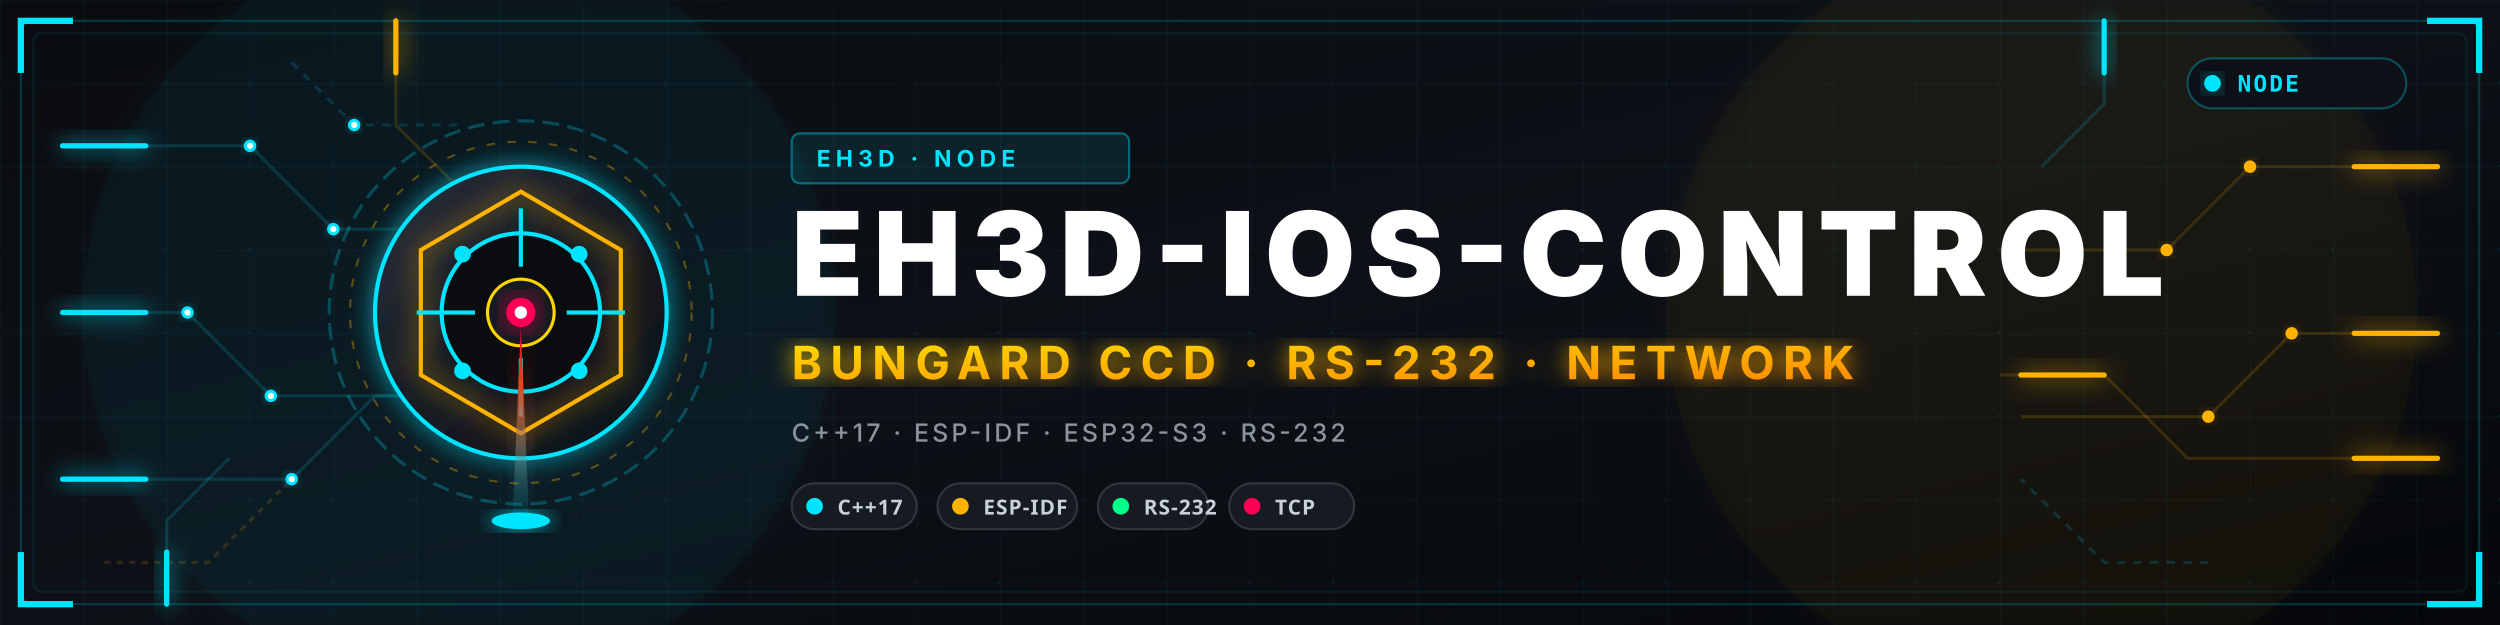
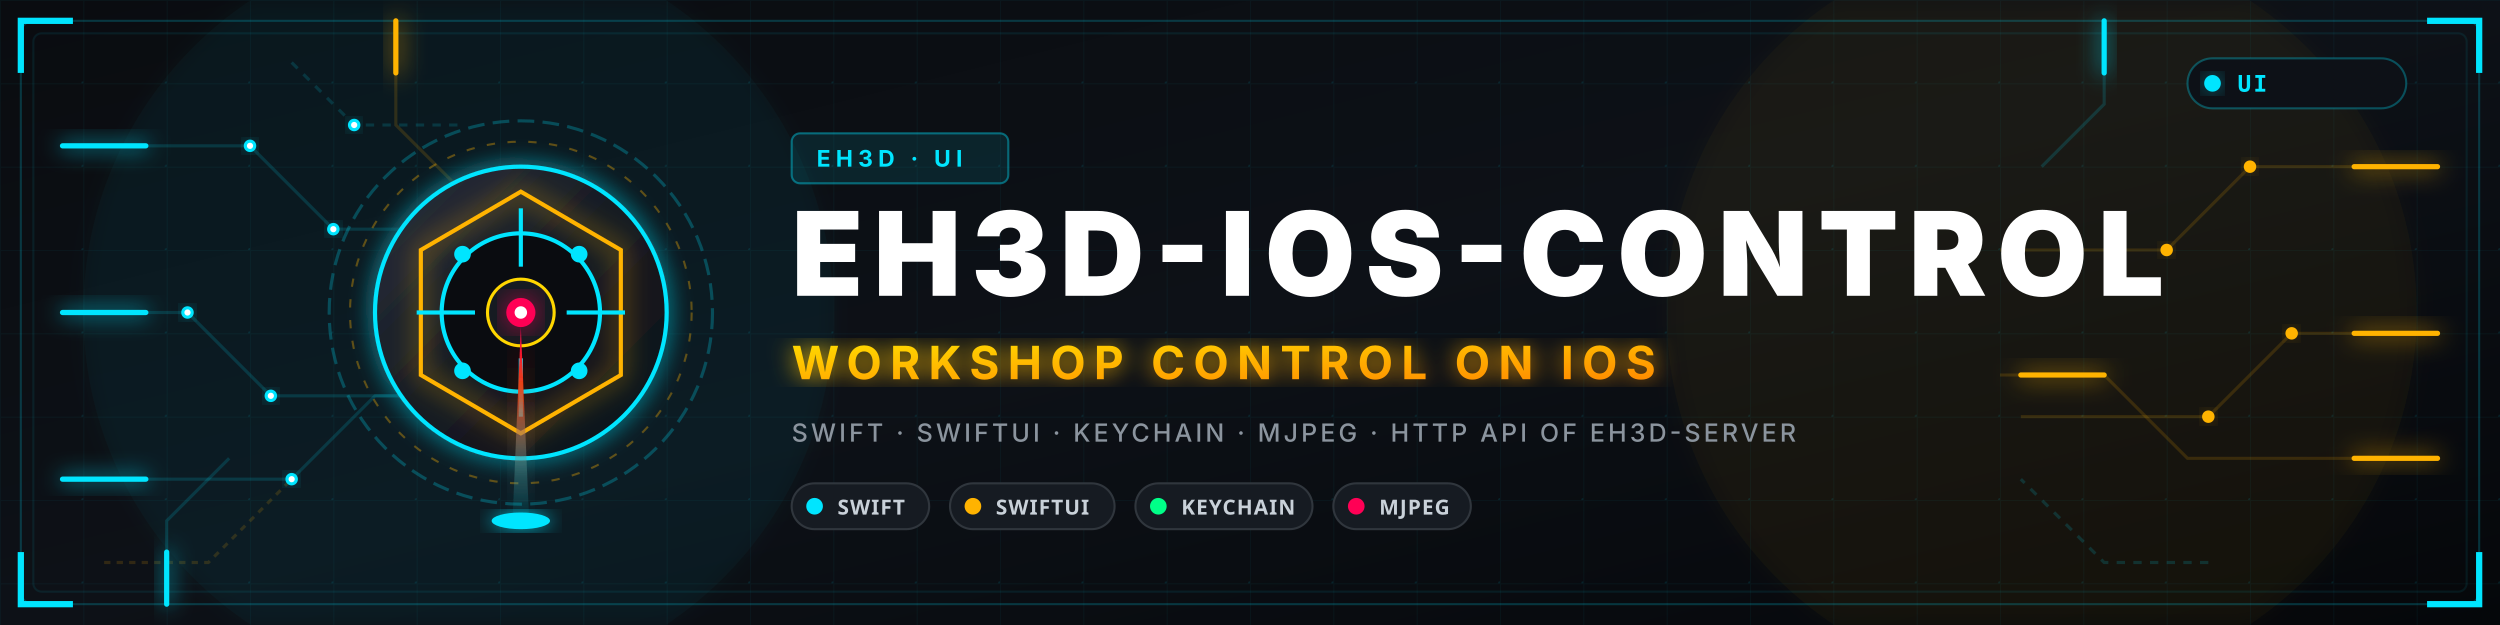
<svg xmlns="http://www.w3.org/2000/svg" viewBox="0 0 1200 300" width="100%" height="100%">
  <defs>
    <linearGradient id="bgGlow" x1="0%" y1="0%" x2="100%" y2="100%">
      <stop offset="0%" stop-color="#0A0C10" />
      <stop offset="50%" stop-color="#0D1117" />
      <stop offset="100%" stop-color="#05070A" />
    </linearGradient>
    <linearGradient id="cyanGlow" x1="0%" y1="0%" x2="100%" y2="0%">
      <stop offset="0%" stop-color="#00E5FF" stop-opacity="0.8" />
      <stop offset="100%" stop-color="#0088FF" stop-opacity="0.9" />
    </linearGradient>
    <linearGradient id="goldGlow" x1="0%" y1="0%" x2="100%" y2="100%">
      <stop offset="0%" stop-color="#FFD700" />
      <stop offset="100%" stop-color="#FF8C00" />
    </linearGradient>
    <linearGradient id="laserBeam" x1="0%" y1="0%" x2="0%" y2="100%">
      <stop offset="0%" stop-color="#FF0055" stop-opacity="1" />
      <stop offset="30%" stop-color="#FF3300" stop-opacity="0.9" />
      <stop offset="100%" stop-color="#00E5FF" stop-opacity="0" />
    </linearGradient>
    <linearGradient id="metalGradient" x1="0%" y1="0%" x2="100%" y2="100%">
      <stop offset="0%" stop-color="#2A303C" />
      <stop offset="50%" stop-color="#161B22" />
      <stop offset="100%" stop-color="#0D1117" />
    </linearGradient>
    <filter id="glowCyan" x="-20%" y="-20%" width="140%" height="140%">
      <feGaussianBlur stdDeviation="5" result="blur" />
      <feMerge>
        <feMergeNode in="blur" />
        <feMergeNode in="SourceGraphic" />
      </feMerge>
    </filter>
    <filter id="glowGold" x="-20%" y="-20%" width="140%" height="140%">
      <feGaussianBlur stdDeviation="6" result="blur" />
      <feMerge>
        <feMergeNode in="blur" />
        <feMergeNode in="SourceGraphic" />
      </feMerge>
    </filter>
    <filter id="glowLaser" x="-30%" y="-30%" width="160%" height="160%">
      <feGaussianBlur stdDeviation="8" result="blur" />
      <feMerge>
        <feMergeNode in="blur" />
        <feMergeNode in="SourceGraphic" />
      </feMerge>
    </filter>
    <pattern id="cyberGrid" width="40" height="40" patternUnits="userSpaceOnUse">
      <path d="M 40 0 L 0 0 0 40" fill="none" stroke="#00E5FF" stroke-opacity="0.04" stroke-width="1" />
      <circle cx="40" cy="40" r="1" fill="#00E5FF" fill-opacity="0.1" />
    </pattern>
    <g id="pcbNode">
      <circle cx="0" cy="0" r="3" fill="#00E5FF" filter="url(#glowCyan)" />
      <circle cx="0" cy="0" r="1.5" fill="#FFFFFF" />
    </g>
  </defs>
  <rect width="1200" height="300" fill="url(#bgGlow)" />
  <rect width="1200" height="300" fill="url(#cyberGrid)" />
  <circle cx="220" cy="150" r="180" fill="#00E5FF" fill-opacity="0.03" filter="url(#glowCyan)">
    <animate attributeName="fill-opacity" values="0.02;0.05;0.02" dur="6s" repeatCount="indefinite" />
  </circle>
  <circle cx="980" cy="150" r="180" fill="#FFB300" fill-opacity="0.03" filter="url(#glowGold)">
    <animate attributeName="fill-opacity" values="0.02;0.05;0.02" dur="6s" repeatCount="indefinite" />
  </circle>
  <rect x="10" y="10" width="1180" height="280" fill="none" stroke="#00E5FF" stroke-opacity="0.2" stroke-width="1" rx="6" />
  <rect x="16" y="16" width="1168" height="268" fill="none" stroke="#00E5FF" stroke-opacity="0.08" stroke-width="1" rx="4" />
  <path d="M 10 35 L 10 10 L 35 10" fill="none" stroke="#00E5FF" stroke-width="3">
    <animate attributeName="stroke-opacity" values="0.6;1;0.6" dur="3s" repeatCount="indefinite" />
  </path>
  <path d="M 1190 35 L 1190 10 L 1165 10" fill="none" stroke="#00E5FF" stroke-width="3">
    <animate attributeName="stroke-opacity" values="0.6;1;0.6" dur="3s" repeatCount="indefinite" />
  </path>
  <path d="M 10 265 L 10 290 L 35 290" fill="none" stroke="#00E5FF" stroke-width="3">
    <animate attributeName="stroke-opacity" values="0.6;1;0.6" dur="3s" repeatCount="indefinite" />
  </path>
  <path d="M 1190 265 L 1190 290 L 1165 290" fill="none" stroke="#00E5FF" stroke-width="3">
    <animate attributeName="stroke-opacity" values="0.6;1;0.6" dur="3s" repeatCount="indefinite" />
  </path>
  <g stroke="#00E5FF" stroke-opacity="0.15" stroke-width="1.5" fill="none">
    <path d="M 30 70 L 120 70 L 160 110 L 240 110" />
    <path d="M 30 150 L 90 150 L 130 190 L 220 190" />
    <path d="M 30 230 L 140 230 L 180 190 L 210 190" />
    <path d="M 80 290 L 80 250 L 110 220" />
    <path d="M 190 10 L 190 60 L 220 90" stroke="#FFB300" stroke-opacity="0.15" />
    <path d="M 140 30 L 170 60 L 220 60" stroke-dasharray="4,4" />
    <path d="M 50 270 L 100 270 L 140 230" stroke="#FFB300" stroke-opacity="0.15" stroke-dasharray="3,3" />
  </g>
  <g fill="none" stroke-linecap="round" stroke-linejoin="round">
    <path d="M 30 70 L 120 70 L 160 110 L 240 110" stroke="#00E5FF" stroke-width="2.5" stroke-dasharray="40, 240" filter="url(#glowCyan)">
      <animate attributeName="stroke-dashoffset" values="280;0" dur="3s" repeatCount="indefinite" />
    </path>
    <path d="M 30 150 L 90 150 L 130 190 L 220 190" stroke="#00E5FF" stroke-width="2.5" stroke-dasharray="40, 220" filter="url(#glowCyan)">
      <animate attributeName="stroke-dashoffset" values="260;0" dur="3.5s" repeatCount="indefinite" />
    </path>
    <path d="M 30 230 L 140 230 L 180 190 L 210 190" stroke="#00E5FF" stroke-width="2.5" stroke-dasharray="40, 230" filter="url(#glowCyan)">
      <animate attributeName="stroke-dashoffset" values="270;0" dur="3.2s" repeatCount="indefinite" />
    </path>
    <path d="M 80 290 L 80 250 L 110 220" stroke="#00E5FF" stroke-width="2.5" stroke-dasharray="25, 100" filter="url(#glowCyan)">
      <animate attributeName="stroke-dashoffset" values="125;0" dur="2.5s" repeatCount="indefinite" />
    </path>
    <path d="M 190 10 L 190 60 L 220 90" stroke="#FFB300" stroke-width="2.5" stroke-dasharray="25, 90" filter="url(#glowGold)">
      <animate attributeName="stroke-dashoffset" values="115;0" dur="2.8s" repeatCount="indefinite" />
    </path>
  </g>
  <use href="#pcbNode" x="120" y="70" />
  <use href="#pcbNode" x="160" y="110" />
  <use href="#pcbNode" x="90" y="150" />
  <use href="#pcbNode" x="130" y="190" />
  <use href="#pcbNode" x="140" y="230" />
  <use href="#pcbNode" x="170" y="60" />
  <g stroke="#FFB300" stroke-opacity="0.15" stroke-width="1.5" fill="none">
    <path d="M 1170 80 L 1080 80 L 1040 120 L 960 120" />
    <path d="M 1170 160 L 1100 160 L 1060 200 L 970 200" />
    <path d="M 1170 220 L 1050 220 L 1010 180 M 1010 180 L 960 180" />
    <path d="M 1010 10 L 1010 50 L 980 80" stroke="#00E5FF" stroke-opacity="0.15" />
    <path d="M 1060 270 L 1010 270 L 970 230" stroke="#00E5FF" stroke-opacity="0.15" stroke-dasharray="4,4" />
  </g>
  <g fill="none" stroke-linecap="round" stroke-linejoin="round">
    <path d="M 1170 80 L 1080 80 L 1040 120 L 960 120" stroke="#FFB300" stroke-width="2.5" stroke-dasharray="40, 230" filter="url(#glowGold)">
      <animate attributeName="stroke-dashoffset" values="0;270" dur="3.5s" repeatCount="indefinite" />
    </path>
    <path d="M 1170 160 L 1100 160 L 1060 200 L 970 200" stroke="#FFB300" stroke-width="2.5" stroke-dasharray="40, 240" filter="url(#glowGold)">
      <animate attributeName="stroke-dashoffset" values="0;280" dur="3.8s" repeatCount="indefinite" />
    </path>
    <path d="M 1170 220 L 1050 220 L 1010 180 M 1010 180 L 960 180" stroke="#FFB300" stroke-width="2.5" stroke-dasharray="40, 250" filter="url(#glowGold)">
      <animate attributeName="stroke-dashoffset" values="0;290" dur="4s" repeatCount="indefinite" />
    </path>
    <path d="M 1010 10 L 1010 50 L 980 80" stroke="#00E5FF" stroke-width="2.5" stroke-dasharray="25, 95" filter="url(#glowCyan)">
      <animate attributeName="stroke-dashoffset" values="0;120" dur="2.6s" repeatCount="indefinite" />
    </path>
  </g>
  <circle cx="1080" cy="80" r="3" fill="#FFB300" filter="url(#glowGold)" />
  <circle cx="1040" cy="120" r="3" fill="#FFB300" filter="url(#glowGold)" />
  <circle cx="1100" cy="160" r="3" fill="#FFB300" filter="url(#glowGold)" />
  <circle cx="1060" cy="200" r="3" fill="#FFB300" filter="url(#glowGold)" />
  <g transform="translate(250, 150)">
    <g>
      <circle cx="0" cy="0" r="92" fill="none" stroke="#00E5FF" stroke-opacity="0.25" stroke-width="1.5" stroke-dasharray="8,4" />
      <circle cx="0" cy="0" r="82" fill="none" stroke="#FFB300" stroke-opacity="0.35" stroke-width="1" stroke-dasharray="4,6" />
      <animateTransform attributeName="transform" type="rotate" from="0 0 0" to="360 0 0" dur="25s" repeatCount="indefinite" />
    </g>
    <circle cx="0" cy="0" r="70" fill="url(#metalGradient)" stroke="#00E5FF" stroke-width="2" filter="url(#glowCyan)" />
    <g>
      <polygon points="0,-58 48,-30 48,30 0,58 -48,30 -48,-30" fill="none" stroke="#FFB300" stroke-width="2" filter="url(#glowGold)" />
      <animateTransform attributeName="transform" type="rotate" from="360 0 0" to="0 0 0" dur="18s" repeatCount="indefinite" />
    </g>
    <circle cx="0" cy="0" r="38" fill="#0A0C10" stroke="#00E5FF" stroke-width="2" />
    <line x1="-50" y1="0" x2="-22" y2="0" stroke="#00E5FF" stroke-width="2" />
    <line x1="22" y1="0" x2="50" y2="0" stroke="#00E5FF" stroke-width="2" />
    <line x1="0" y1="-50" x2="0" y2="-22" stroke="#00E5FF" stroke-width="2" />
    <line x1="0" y1="22" x2="0" y2="50" stroke="#00E5FF" stroke-width="2" />
    <circle cx="0" cy="0" r="16" fill="#161B22" stroke="#FFD700" stroke-width="1.5" />
    <circle cx="0" cy="0" r="7" fill="#FF0055" filter="url(#glowLaser)">
      <animate attributeName="opacity" values="0.5;1;0.5" dur="1.5s" repeatCount="indefinite" />
    </circle>
    <circle cx="0" cy="0" r="3" fill="#FFFFFF" />
    <g>
      <circle cx="-28" cy="-28" r="4" fill="#00E5FF" />
      <circle cx="28" cy="-28" r="4" fill="#00E5FF" />
      <circle cx="-28" cy="28" r="4" fill="#00E5FF" />
      <circle cx="28" cy="28" r="4" fill="#00E5FF" />
      <animateTransform attributeName="transform" type="scale" values="1;1.05;1" dur="2s" repeatCount="indefinite" additive="sum" />
    </g>
  </g>
  <path d="M 250 157 L 246 250 L 254 250 Z" fill="url(#laserBeam)" filter="url(#glowLaser)">
    <animate attributeName="opacity" values="0.3;1;0.3" dur="1.2s" repeatCount="indefinite" />
  </path>
  <ellipse cx="250" cy="250" rx="14" ry="4" fill="#00E5FF" filter="url(#glowCyan)">
    <animate attributeName="rx" values="10;18;10" dur="1.2s" repeatCount="indefinite" />
    <animate attributeName="opacity" values="0.4;1;0.4" dur="1.2s" repeatCount="indefinite" />
  </ellipse>
  <g transform="translate(380, 0)">
    <g transform="translate(0, 82)">
-       <rect x="0" y="-18" width="162" height="24" rx="4" fill="#00E5FF" fill-opacity="0.1" stroke="#00E5FF" stroke-opacity="0.4" stroke-width="1">
+       <rect x="0" y="-18" width="104" height="24" rx="4" fill="#00E5FF" fill-opacity="0.1" stroke="#00E5FF" stroke-opacity="0.4" stroke-width="1">
        <animate attributeName="stroke-opacity" values="0.3;0.8;0.3" dur="4s" repeatCount="indefinite" />
      </rect>
-       <text x="12" y="-2" font-family="'Inter', 'Segoe UI', 'Roboto', sans-serif" font-weight="700" font-size="11" fill="#00E5FF" letter-spacing="2.5">EH3D · NODE</text>
-     </g>
-     <text x="0" y="142" font-family="'Inter', 'Segoe UI', 'Roboto', sans-serif" font-weight="900" font-size="56" fill="#FFFFFF" letter-spacing="5">EH3D-IOS-CONTROL</text>
-     <text x="0" y="182" font-family="'Inter', 'Segoe UI', 'Roboto', sans-serif" font-weight="700" font-size="22" fill="url(#goldGlow)" letter-spacing="4" filter="url(#glowGold)">BUNGARD CCD · RS-232 · NETWORK</text>
-     <text x="0" y="212" font-family="'Inter', 'Segoe UI', 'Roboto', sans-serif" font-weight="500" font-size="12" fill="#8B949E" letter-spacing="1.5">C++17 · ESP-IDF · ESP32-S3 · RS-232</text>
+       <text x="12" y="-2" font-family="'Inter', 'Segoe UI', 'Roboto', sans-serif" font-weight="700" font-size="11" fill="#00E5FF" letter-spacing="2.5">EH3D · UI</text>
+     </g>
+     <text x="0" y="142" font-family="'Inter', 'Segoe UI', 'Roboto', sans-serif" font-weight="900" font-size="56" fill="#FFFFFF" letter-spacing="5.0">EH3D-IOS-CONTROL</text>
+     <text x="0" y="182" font-family="'Inter', 'Segoe UI', 'Roboto', sans-serif" font-weight="700" font-size="22" fill="url(#goldGlow)" letter-spacing="4" filter="url(#glowGold)">WORKSHOP CONTROL ON IOS</text>
+     <text x="0" y="212" font-family="'Inter', 'Segoe UI', 'Roboto', sans-serif" font-weight="500" font-size="12" fill="#8B949E" letter-spacing="1.5">SWIFT · SWIFTUI · KEYCHAIN · MJPEG · HTTP API OF EH3D-SERVER</text>
    <g transform="translate(0, 232)">
-       <rect x="0" y="0" width="60" height="22" rx="11" fill="#161B22" stroke="#30363D" stroke-width="1" />
+       <rect x="0" y="0" width="66" height="22" rx="11" fill="#161B22" stroke="#30363D" stroke-width="1" />
      <circle cx="11" cy="11" r="4" fill="#00E5FF">
        <animate attributeName="opacity" values="0.5;1;0.5" dur="2.0s" repeatCount="indefinite" />
      </circle>
-       <text x="22" y="15" font-family="sans-serif" font-weight="600" font-size="10" fill="#C9D1D9" letter-spacing="0.5">C++17</text>
-       <rect x="70" y="0" width="67" height="22" rx="11" fill="#161B22" stroke="#30363D" stroke-width="1" />
-       <circle cx="81" cy="11" r="4" fill="#FFB300">
+       <text x="22" y="15" font-family="sans-serif" font-weight="600" font-size="10" fill="#C9D1D9" letter-spacing="0.5">SWIFT</text>
+       <rect x="76" y="0" width="79" height="22" rx="11" fill="#161B22" stroke="#30363D" stroke-width="1" />
+       <circle cx="87" cy="11" r="4" fill="#FFB300">
        <animate attributeName="opacity" values="0.5;1;0.5" dur="2.2s" repeatCount="indefinite" />
      </circle>
-       <text x="92" y="15" font-family="sans-serif" font-weight="600" font-size="10" fill="#C9D1D9" letter-spacing="0.5">ESP-IDF</text>
-       <rect x="147" y="0" width="53" height="22" rx="11" fill="#161B22" stroke="#30363D" stroke-width="1" />
-       <circle cx="158" cy="11" r="4" fill="#00FF88">
+       <text x="98" y="15" font-family="sans-serif" font-weight="600" font-size="10" fill="#C9D1D9" letter-spacing="0.5">SWIFTUI</text>
+       <rect x="165" y="0" width="85" height="22" rx="11" fill="#161B22" stroke="#30363D" stroke-width="1" />
+       <circle cx="176" cy="11" r="4" fill="#00FF88">
        <animate attributeName="opacity" values="0.5;1;0.5" dur="2.4s" repeatCount="indefinite" />
      </circle>
-       <text x="169" y="15" font-family="sans-serif" font-weight="600" font-size="10" fill="#C9D1D9" letter-spacing="0.5">RS-232</text>
-       <rect x="210" y="0" width="60" height="22" rx="11" fill="#161B22" stroke="#30363D" stroke-width="1" />
-       <circle cx="221" cy="11" r="4" fill="#FF0055">
+       <text x="187" y="15" font-family="sans-serif" font-weight="600" font-size="10" fill="#C9D1D9" letter-spacing="0.5">KEYCHAIN</text>
+       <rect x="260" y="0" width="66" height="22" rx="11" fill="#161B22" stroke="#30363D" stroke-width="1" />
+       <circle cx="271" cy="11" r="4" fill="#FF0055">
        <animate attributeName="opacity" values="0.5;1;0.5" dur="2.6s" repeatCount="indefinite" />
      </circle>
-       <text x="232" y="15" font-family="sans-serif" font-weight="600" font-size="10" fill="#C9D1D9" letter-spacing="0.5">TCP</text>
+       <text x="282" y="15" font-family="sans-serif" font-weight="600" font-size="10" fill="#C9D1D9" letter-spacing="0.5">MJPEG</text>
    </g>
  </g>
  <g transform="translate(1060, 42)">
    <rect x="-10" y="-14" width="105" height="24" rx="12" fill="#0D1117" stroke="#00E5FF" stroke-opacity="0.3" stroke-width="1" />
    <circle cx="2" cy="-2" r="4" fill="#00E5FF" filter="url(#glowGold)">
      <animate attributeName="opacity" values="0.3;1;0.3" dur="1.5s" repeatCount="indefinite" />
    </circle>
-     <text x="14" y="2" font-family="monospace" font-weight="700" font-size="11" fill="#00E5FF" letter-spacing="1">NODE</text>
+     <text x="14" y="2" font-family="monospace" font-weight="700" font-size="11" fill="#00E5FF" letter-spacing="1">UI</text>
  </g>
</svg>
